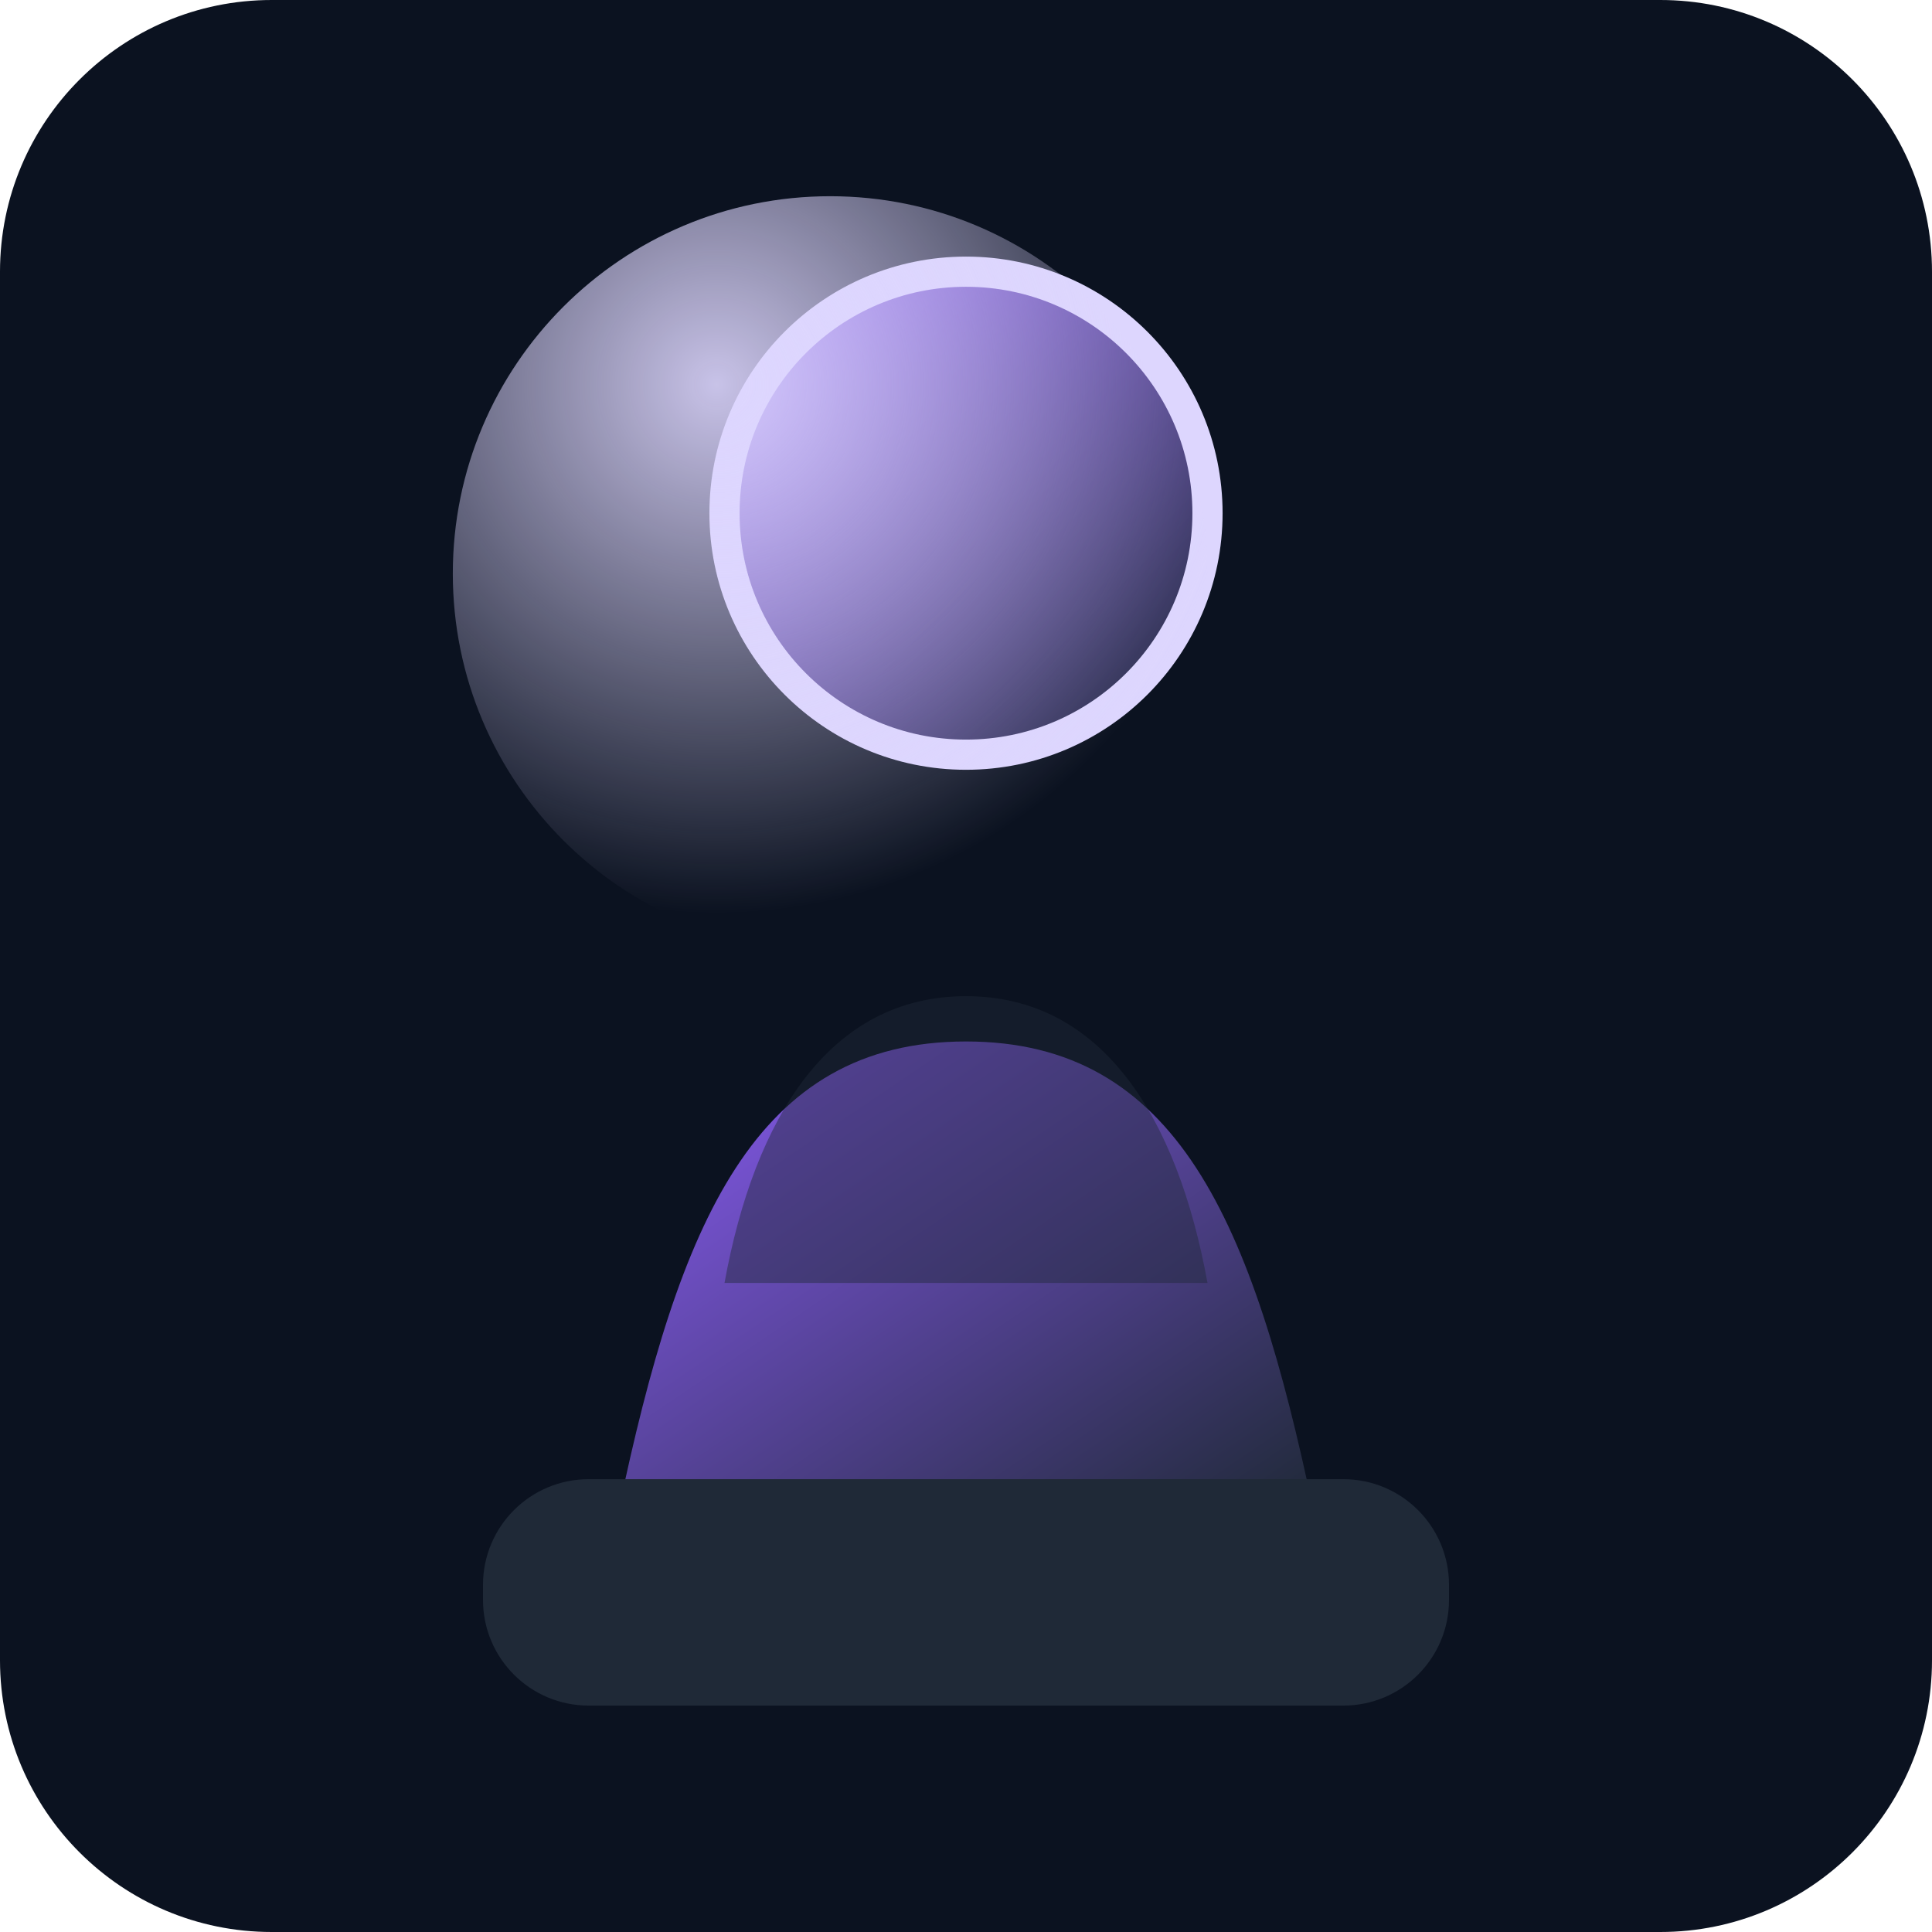
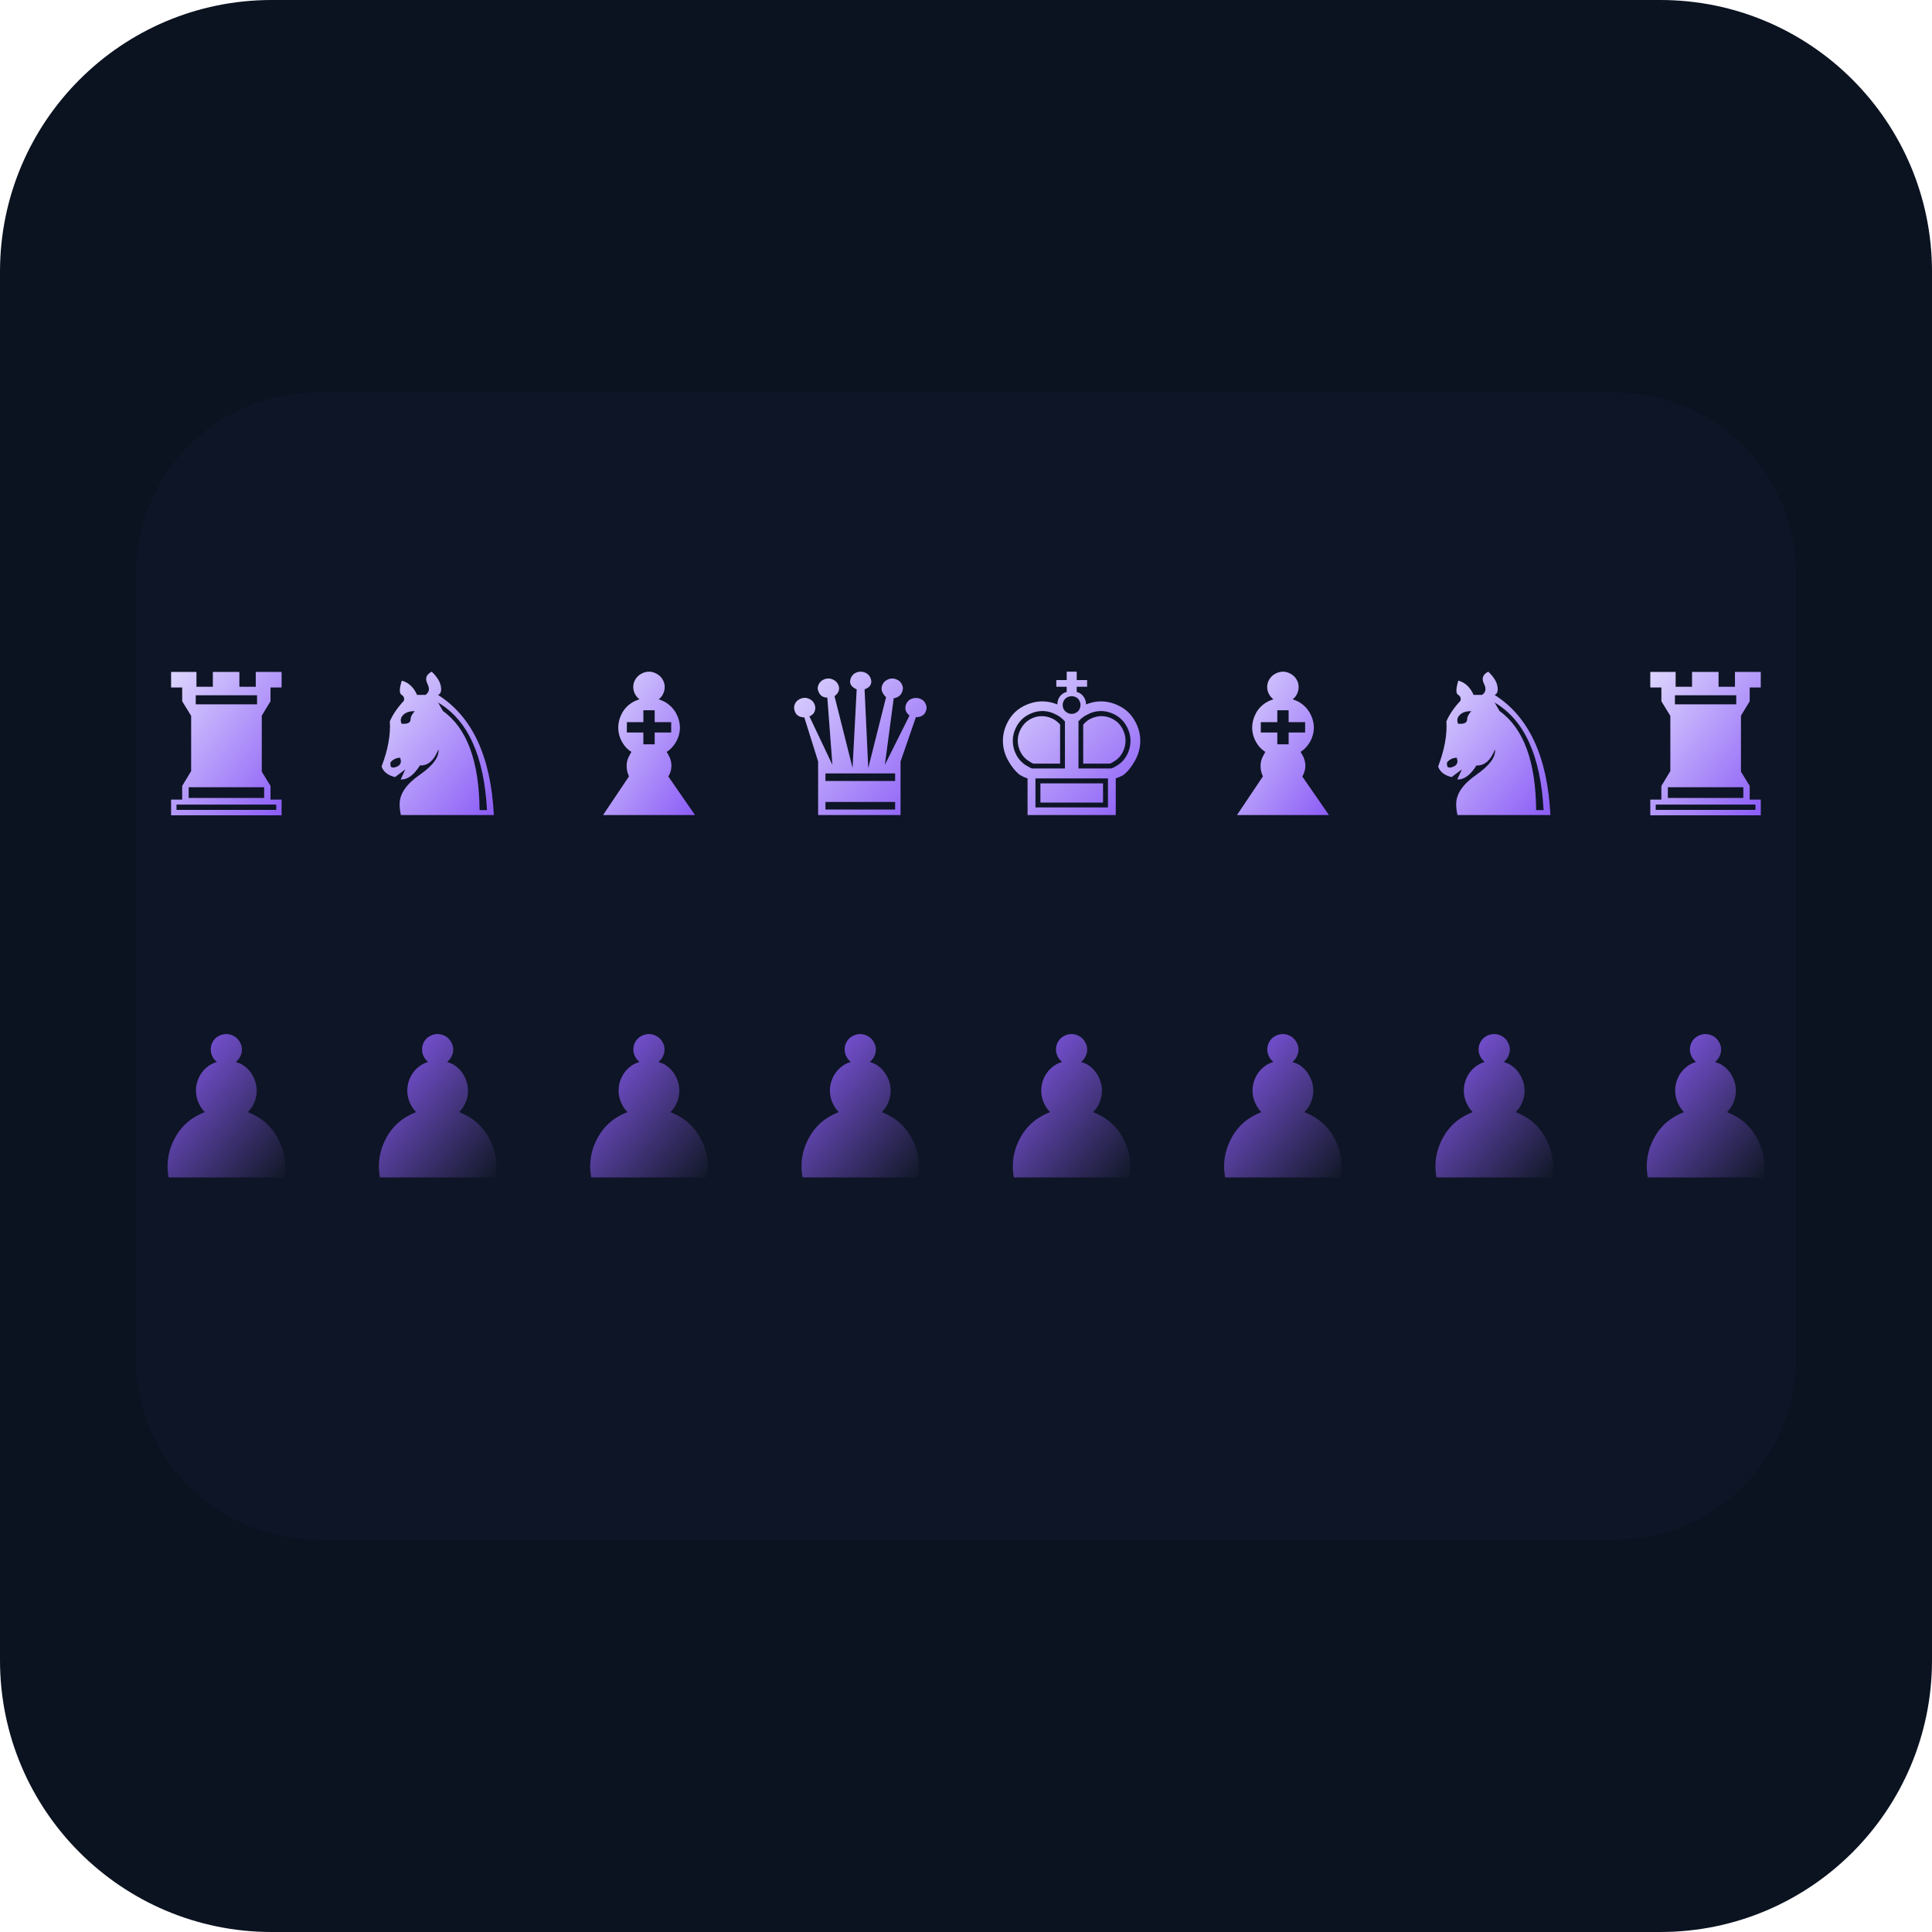
<svg xmlns="http://www.w3.org/2000/svg" width="256" height="256" viewBox="0 0 256 256">
  <defs>
-     <radialGradient id="shine" cx="35%" cy="25%" r="70%">
-       <stop offset="0%" stop-color="#ddd6fe" stop-opacity="0.9" />
-       <stop offset="100%" stop-color="#ddd6fe" stop-opacity="0" />
-     </radialGradient>
-     <linearGradient id="body" x1="0" y1="0" x2="1" y2="1">
+     <linearGradient id="piece" x1="0" y1="0" x2="1" y2="1">
      <stop offset="0%" stop-color="#8b5cf6" />
-       <stop offset="100%" stop-color="#1f2937" />
+       <stop offset="100%" stop-color="#111827" />
+     </linearGradient>
+     <linearGradient id="pieceAlt" x1="0" y1="0" x2="1" y2="1">
+       <stop offset="0%" stop-color="#ddd6fe" />
+       <stop offset="100%" stop-color="#8b5cf6" />
    </linearGradient>
  </defs>
  <rect width="256" height="256" rx="36" fill="#0b1220" />
-   <circle cx="128" cy="68" r="32" fill="url(#body)" stroke="#ddd6fe" stroke-width="4" />
-   <path d="M82 200c8-38 18-62 46-62s38 24 46 62" fill="url(#body)" />
-   <path d="M96 170c4-22 14-38 32-38s28 16 32 38" fill="#1f2937" opacity="0.45" />
-   <rect x="64" y="196" width="128" height="30" rx="14" fill="#1f2937" />
-   <circle cx="110" cy="76" r="50" fill="url(#shine)" />
+   <rect x="18" y="52" width="220" height="152" rx="24" fill="#0f172a" opacity="0.65" />
+   <g font-family="'DejaVu Sans','Segoe UI Symbol','Noto Sans Symbols2','Apple Symbols',sans-serif" font-size="26" font-weight="700" text-anchor="middle">
+     <text x="30" y="108" fill="url(#pieceAlt)">♜</text>
+     <text x="58" y="108" fill="url(#pieceAlt)">♞</text>
+     <text x="86" y="108" fill="url(#pieceAlt)">♝</text>
+     <text x="114" y="108" fill="url(#pieceAlt)">♛</text>
+     <text x="142" y="108" fill="url(#pieceAlt)">♚</text>
+     <text x="170" y="108" fill="url(#pieceAlt)">♝</text>
+     <text x="198" y="108" fill="url(#pieceAlt)">♞</text>
+     <text x="226" y="108" fill="url(#pieceAlt)">♜</text>
+     <text x="30" y="156" fill="url(#piece)">♟</text>
+     <text x="58" y="156" fill="url(#piece)">♟</text>
+     <text x="86" y="156" fill="url(#piece)">♟</text>
+     <text x="114" y="156" fill="url(#piece)">♟</text>
+     <text x="142" y="156" fill="url(#piece)">♟</text>
+     <text x="170" y="156" fill="url(#piece)">♟</text>
+     <text x="198" y="156" fill="url(#piece)">♟</text>
+     <text x="226" y="156" fill="url(#piece)">♟</text>
+   </g>
</svg>
